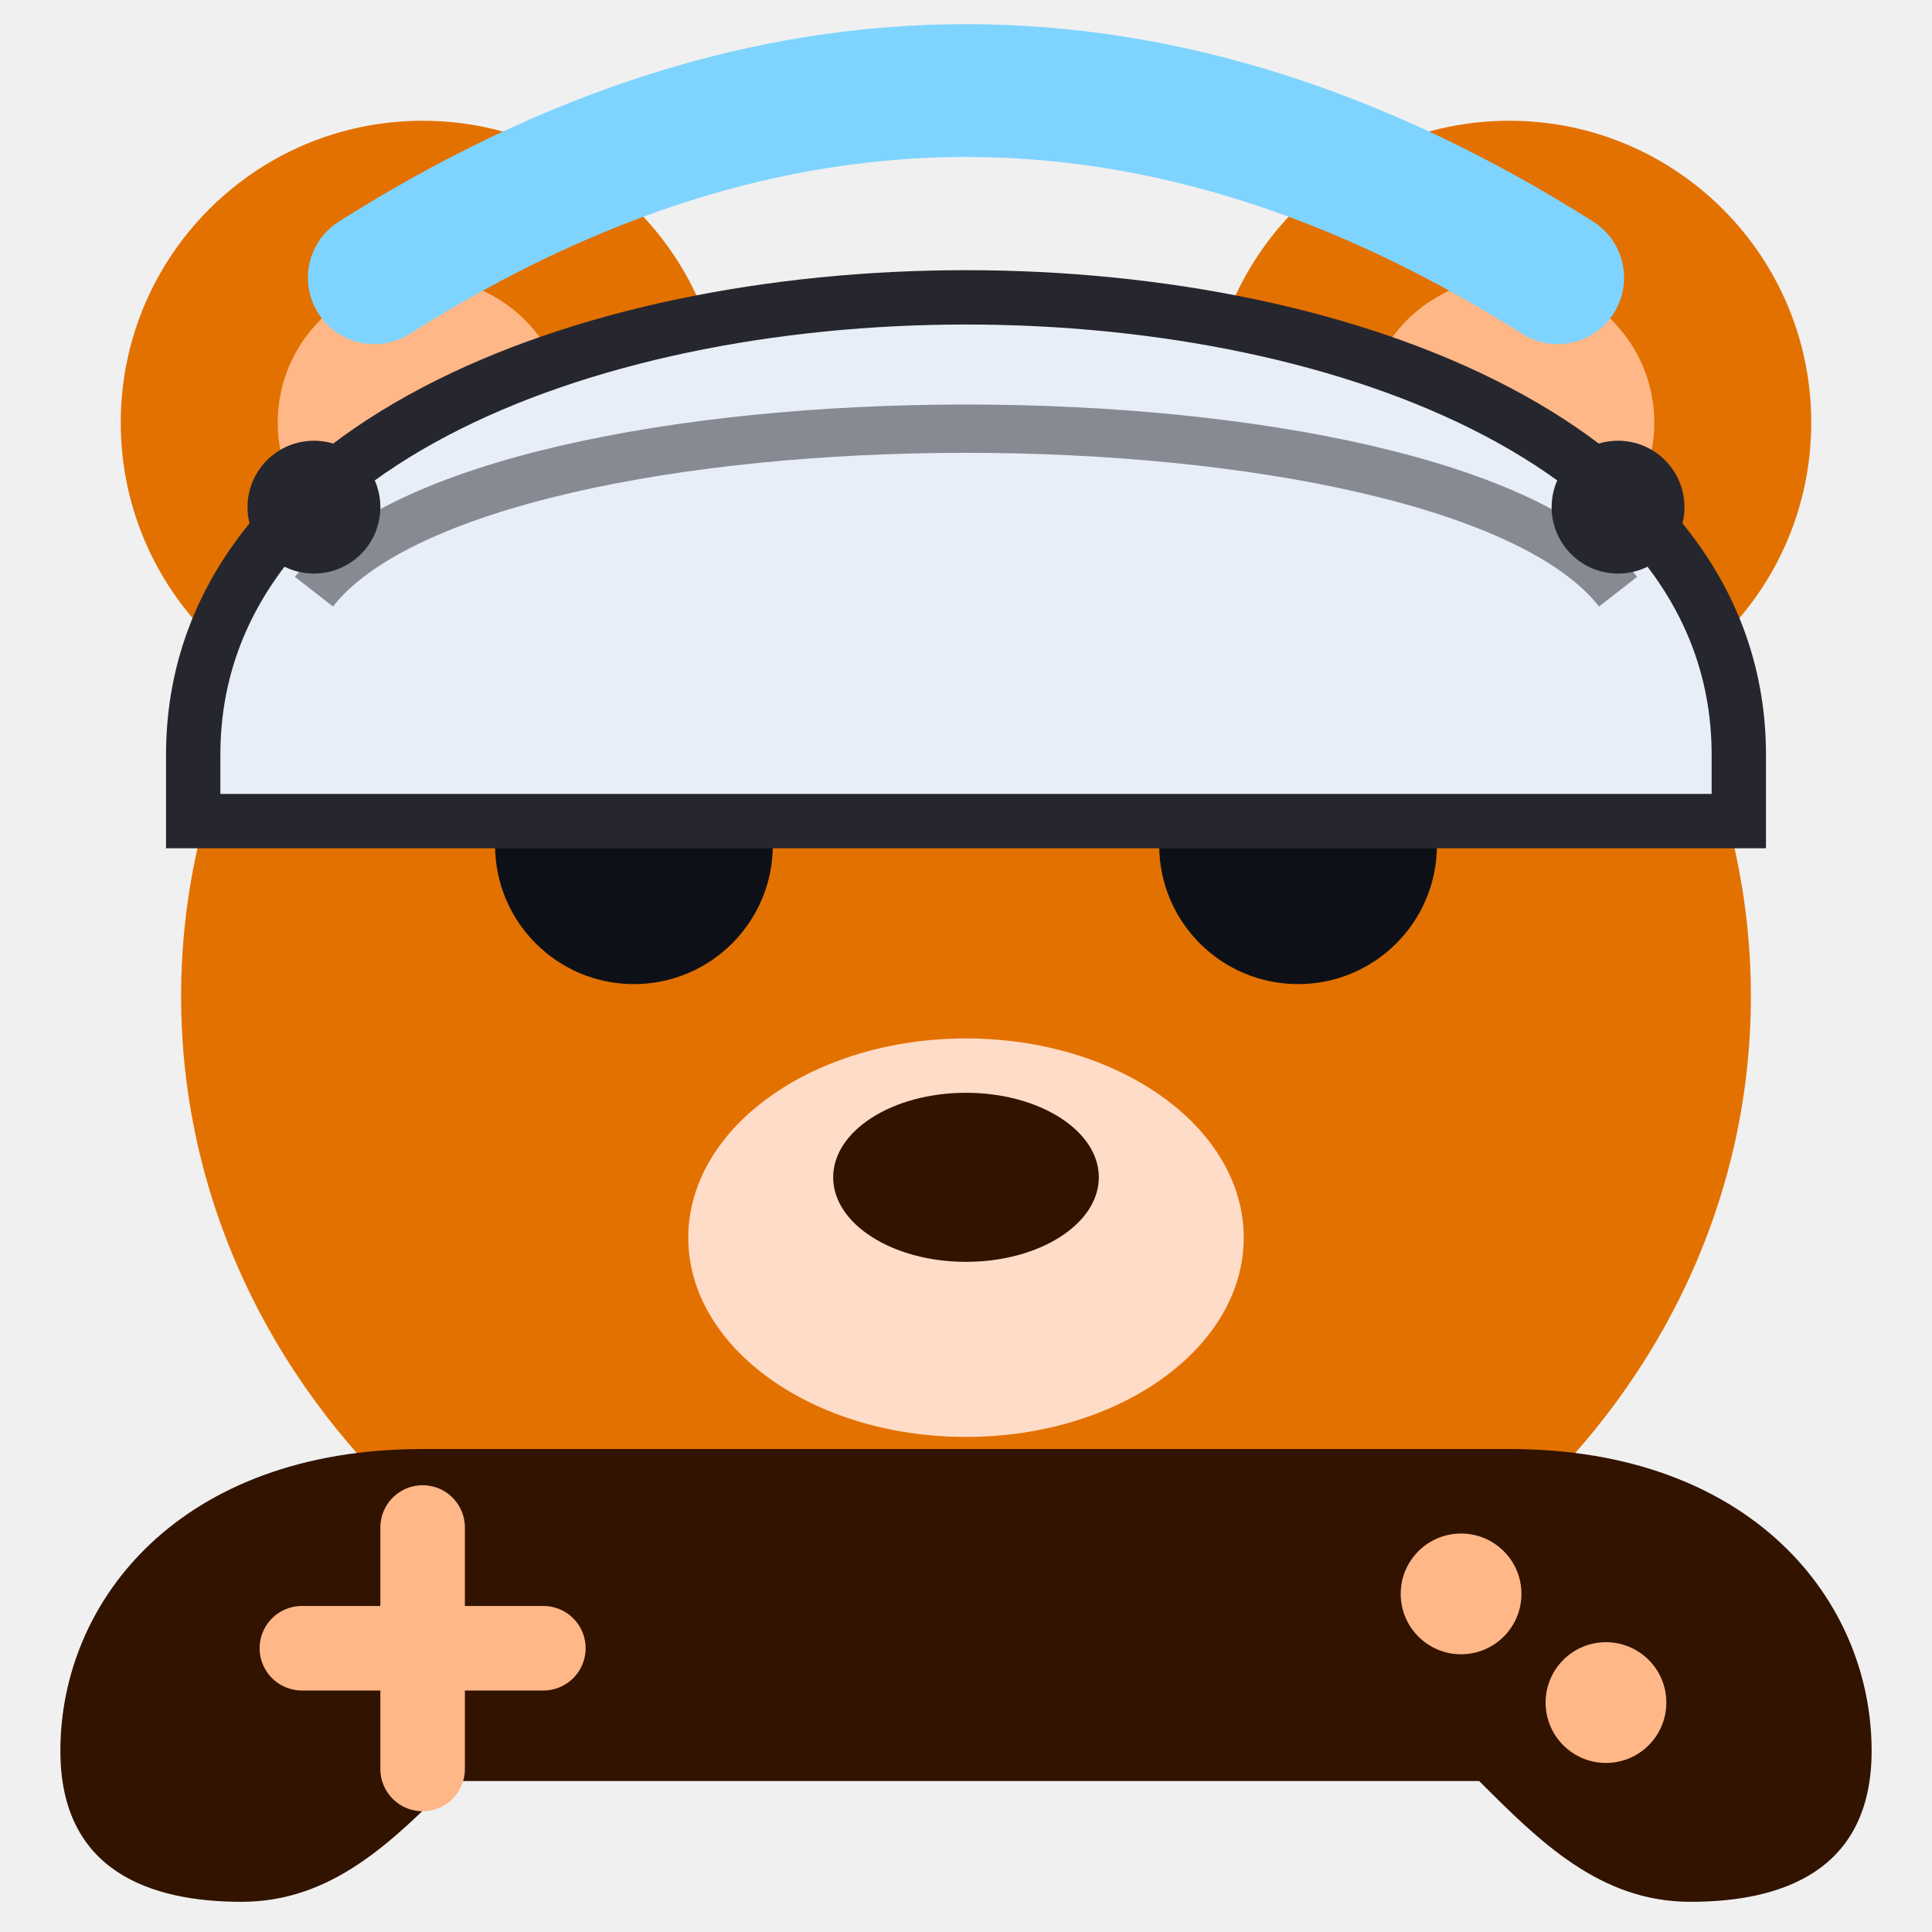
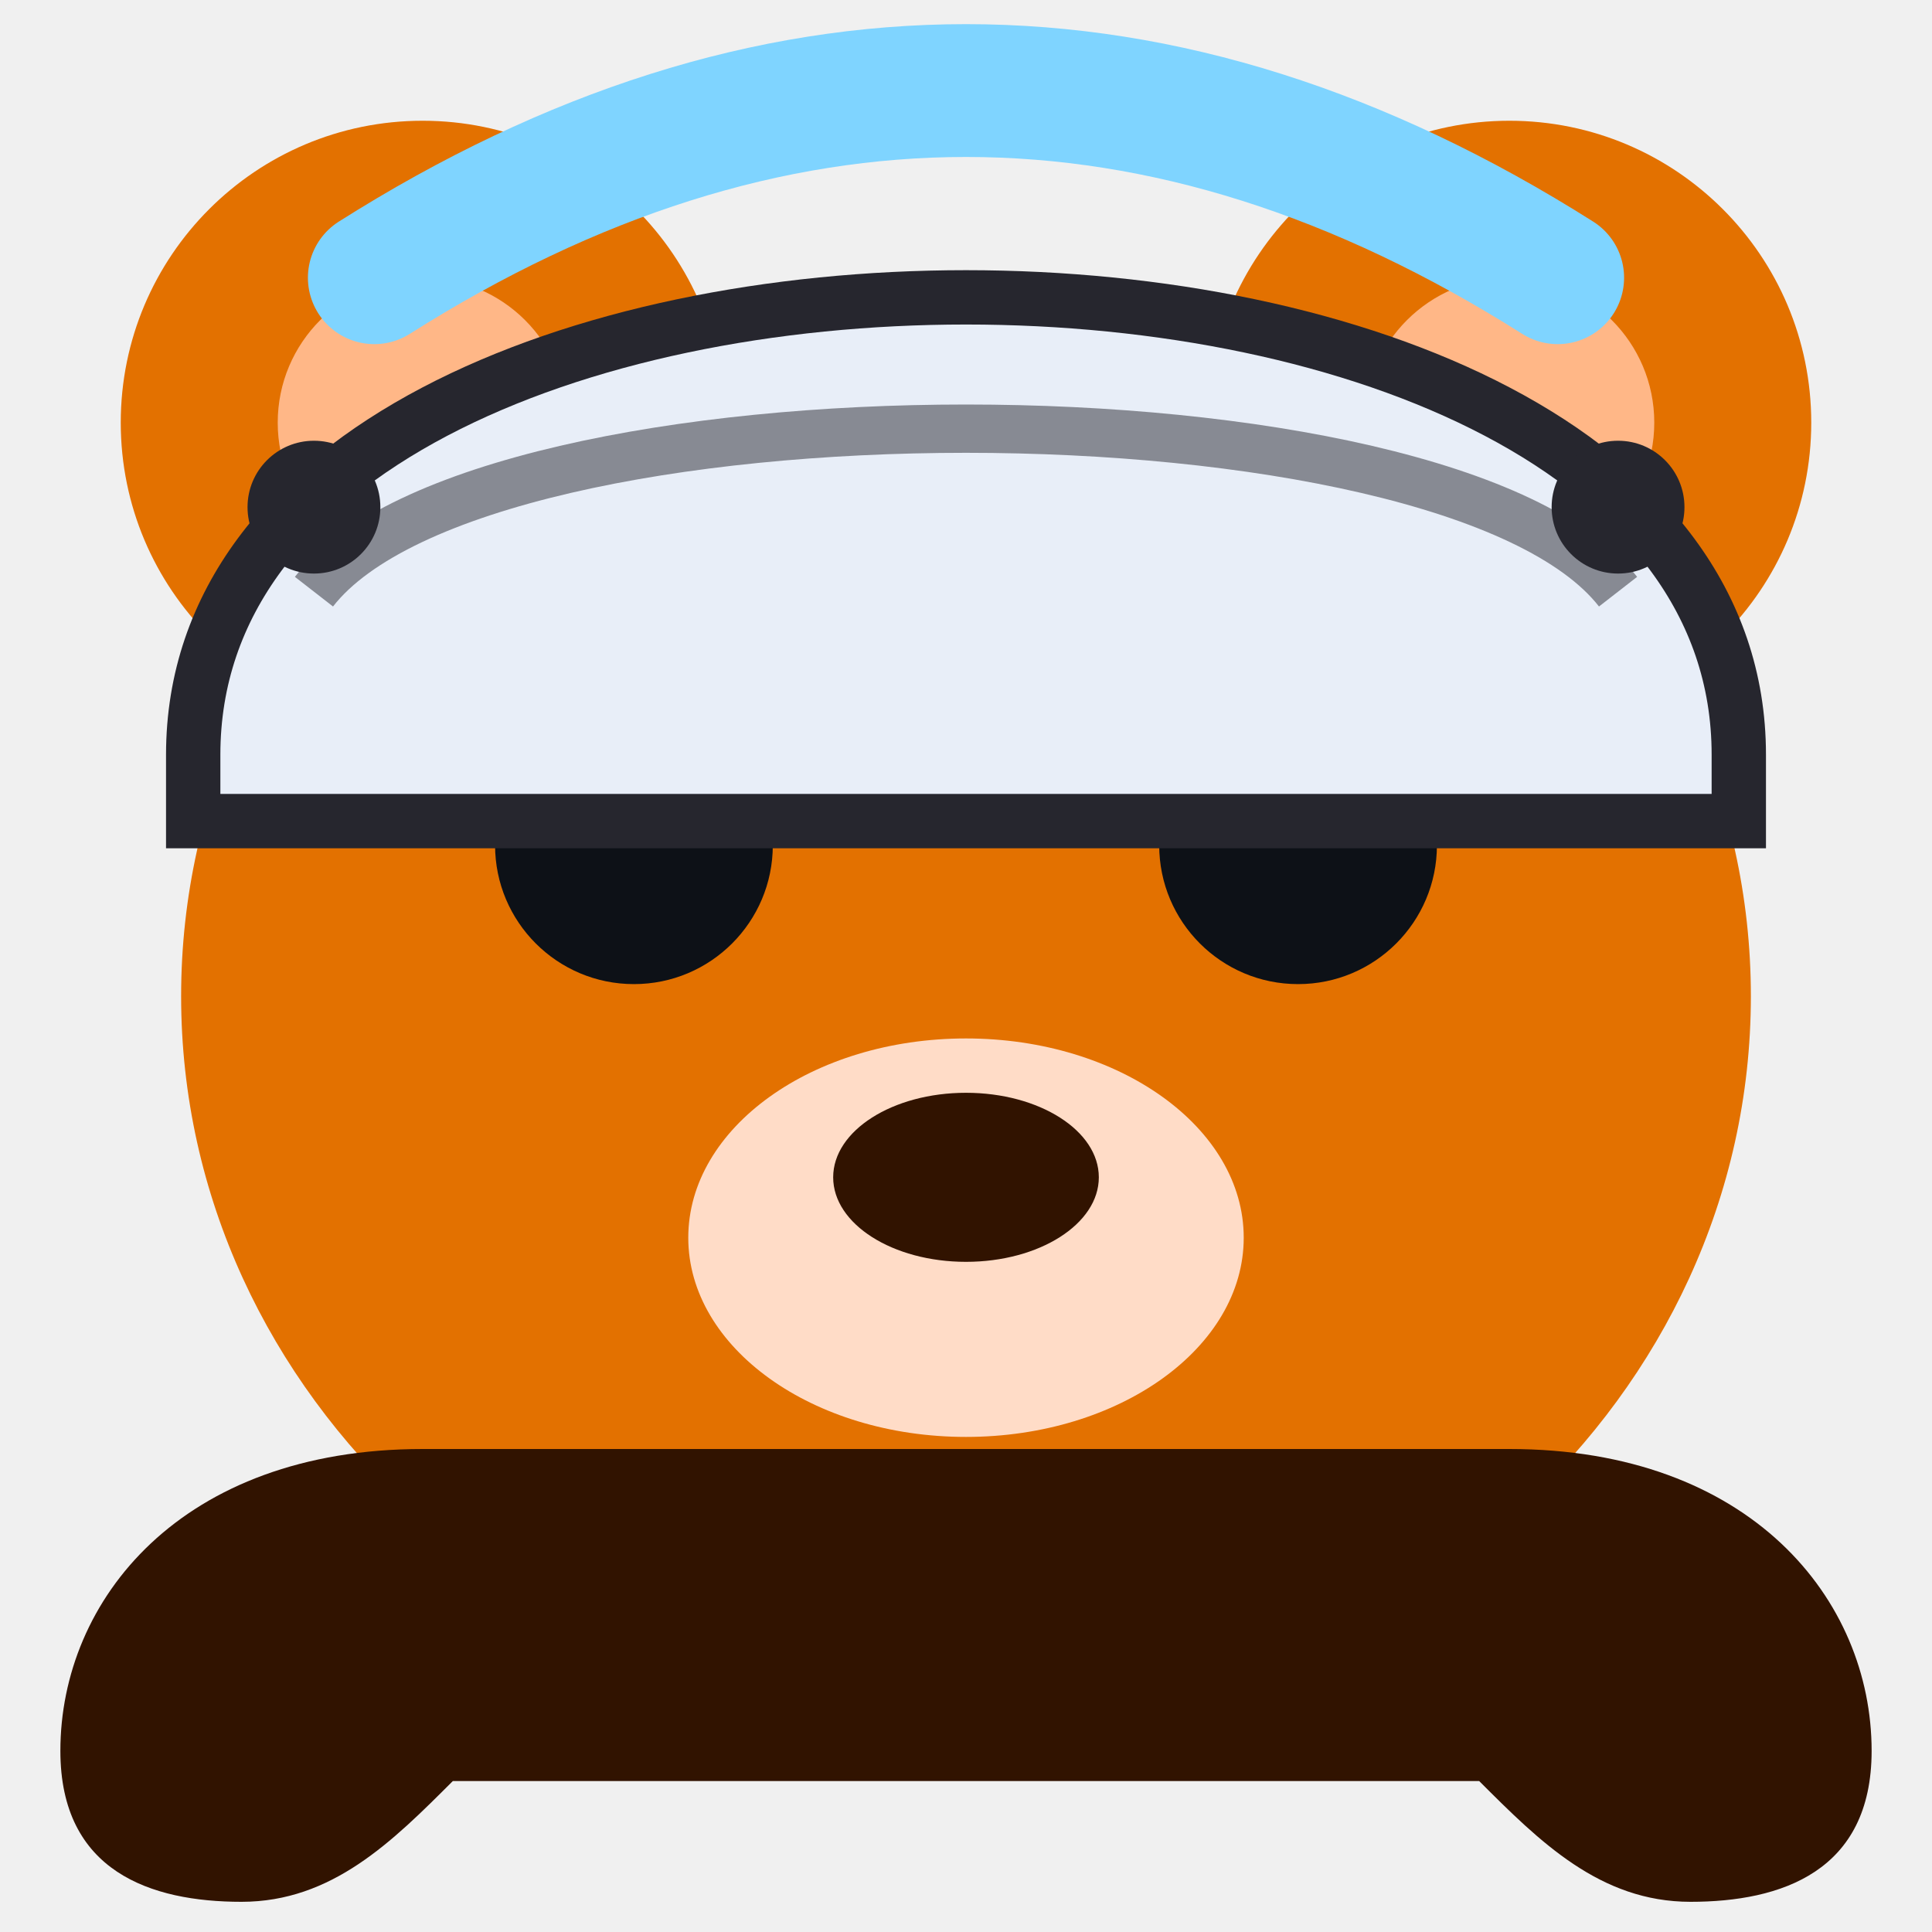
<svg xmlns="http://www.w3.org/2000/svg" viewBox="0 0 32 32">
  <circle cx="7" cy="7" r="5" fill="#e37100" />
  <circle cx="25" cy="7" r="5" fill="#e37100" />
  <circle cx="7" cy="7" r="2.4" fill="#ffb787" />
  <circle cx="25" cy="7" r="2.4" fill="#ffb787" />
  <ellipse cx="16" cy="16.5" rx="13" ry="12" fill="#e37100" />
  <circle cx="10.5" cy="14.0" r="2.3" fill="#0d1117" />
  <circle cx="21.5" cy="14.0" r="2.3" fill="#0d1117" />
  <circle cx="11.3" cy="13.2" r="0.8" fill="#ffffff" />
  <circle cx="22.3" cy="13.2" r="0.8" fill="#ffffff" />
  <ellipse cx="16" cy="20.5" rx="4.6" ry="3.3" fill="#ffdcc7" />
  <ellipse cx="16" cy="19.5" rx="2.2" ry="1.4" fill="#311300" />
  <path d="M3.2 12.5 C3.2 2.4 28.8 2.4 28.8 12.5 V13.6 H3.2 Z" fill="#e8eef8" stroke="#26262e" stroke-width="0.9" />
  <path d="M5.2 9.8 C8 6.2 24 6.2 26.8 9.8" stroke="#26262e" stroke-width="0.8" fill="none" opacity="0.5" />
  <path d="M6.2 4.6 Q16 -1.6 25.8 4.6" stroke="#7fd4ff" stroke-width="2.2" fill="none" stroke-linecap="round" />
  <circle cx="5.2" cy="8.4" r="1.1" fill="#26262e" />
  <circle cx="26.8" cy="8.4" r="1.1" fill="#26262e" />
  <path d="M7 24 H25 C29 24 31 26.5 31 29 C31 31 29.5 31.5 28 31.5 C26.5 31.5 25.5 30.5 24.5 29.5 H7.5 C6.5 30.5 5.5 31.5 4 31.5 C2.5 31.5 1 31 1 29 C1 26.5 3 24 7 24 Z" fill="#311300" />
-   <path d="M5 27.3 H9 M7 25.3 V29.3" stroke="#ffb787" stroke-width="1.4" stroke-linecap="round" />
-   <circle cx="24.2" cy="26.4" r="1" fill="#ffb787" />
-   <circle cx="26.6" cy="28.2" r="1" fill="#ffb787" />
</svg>
